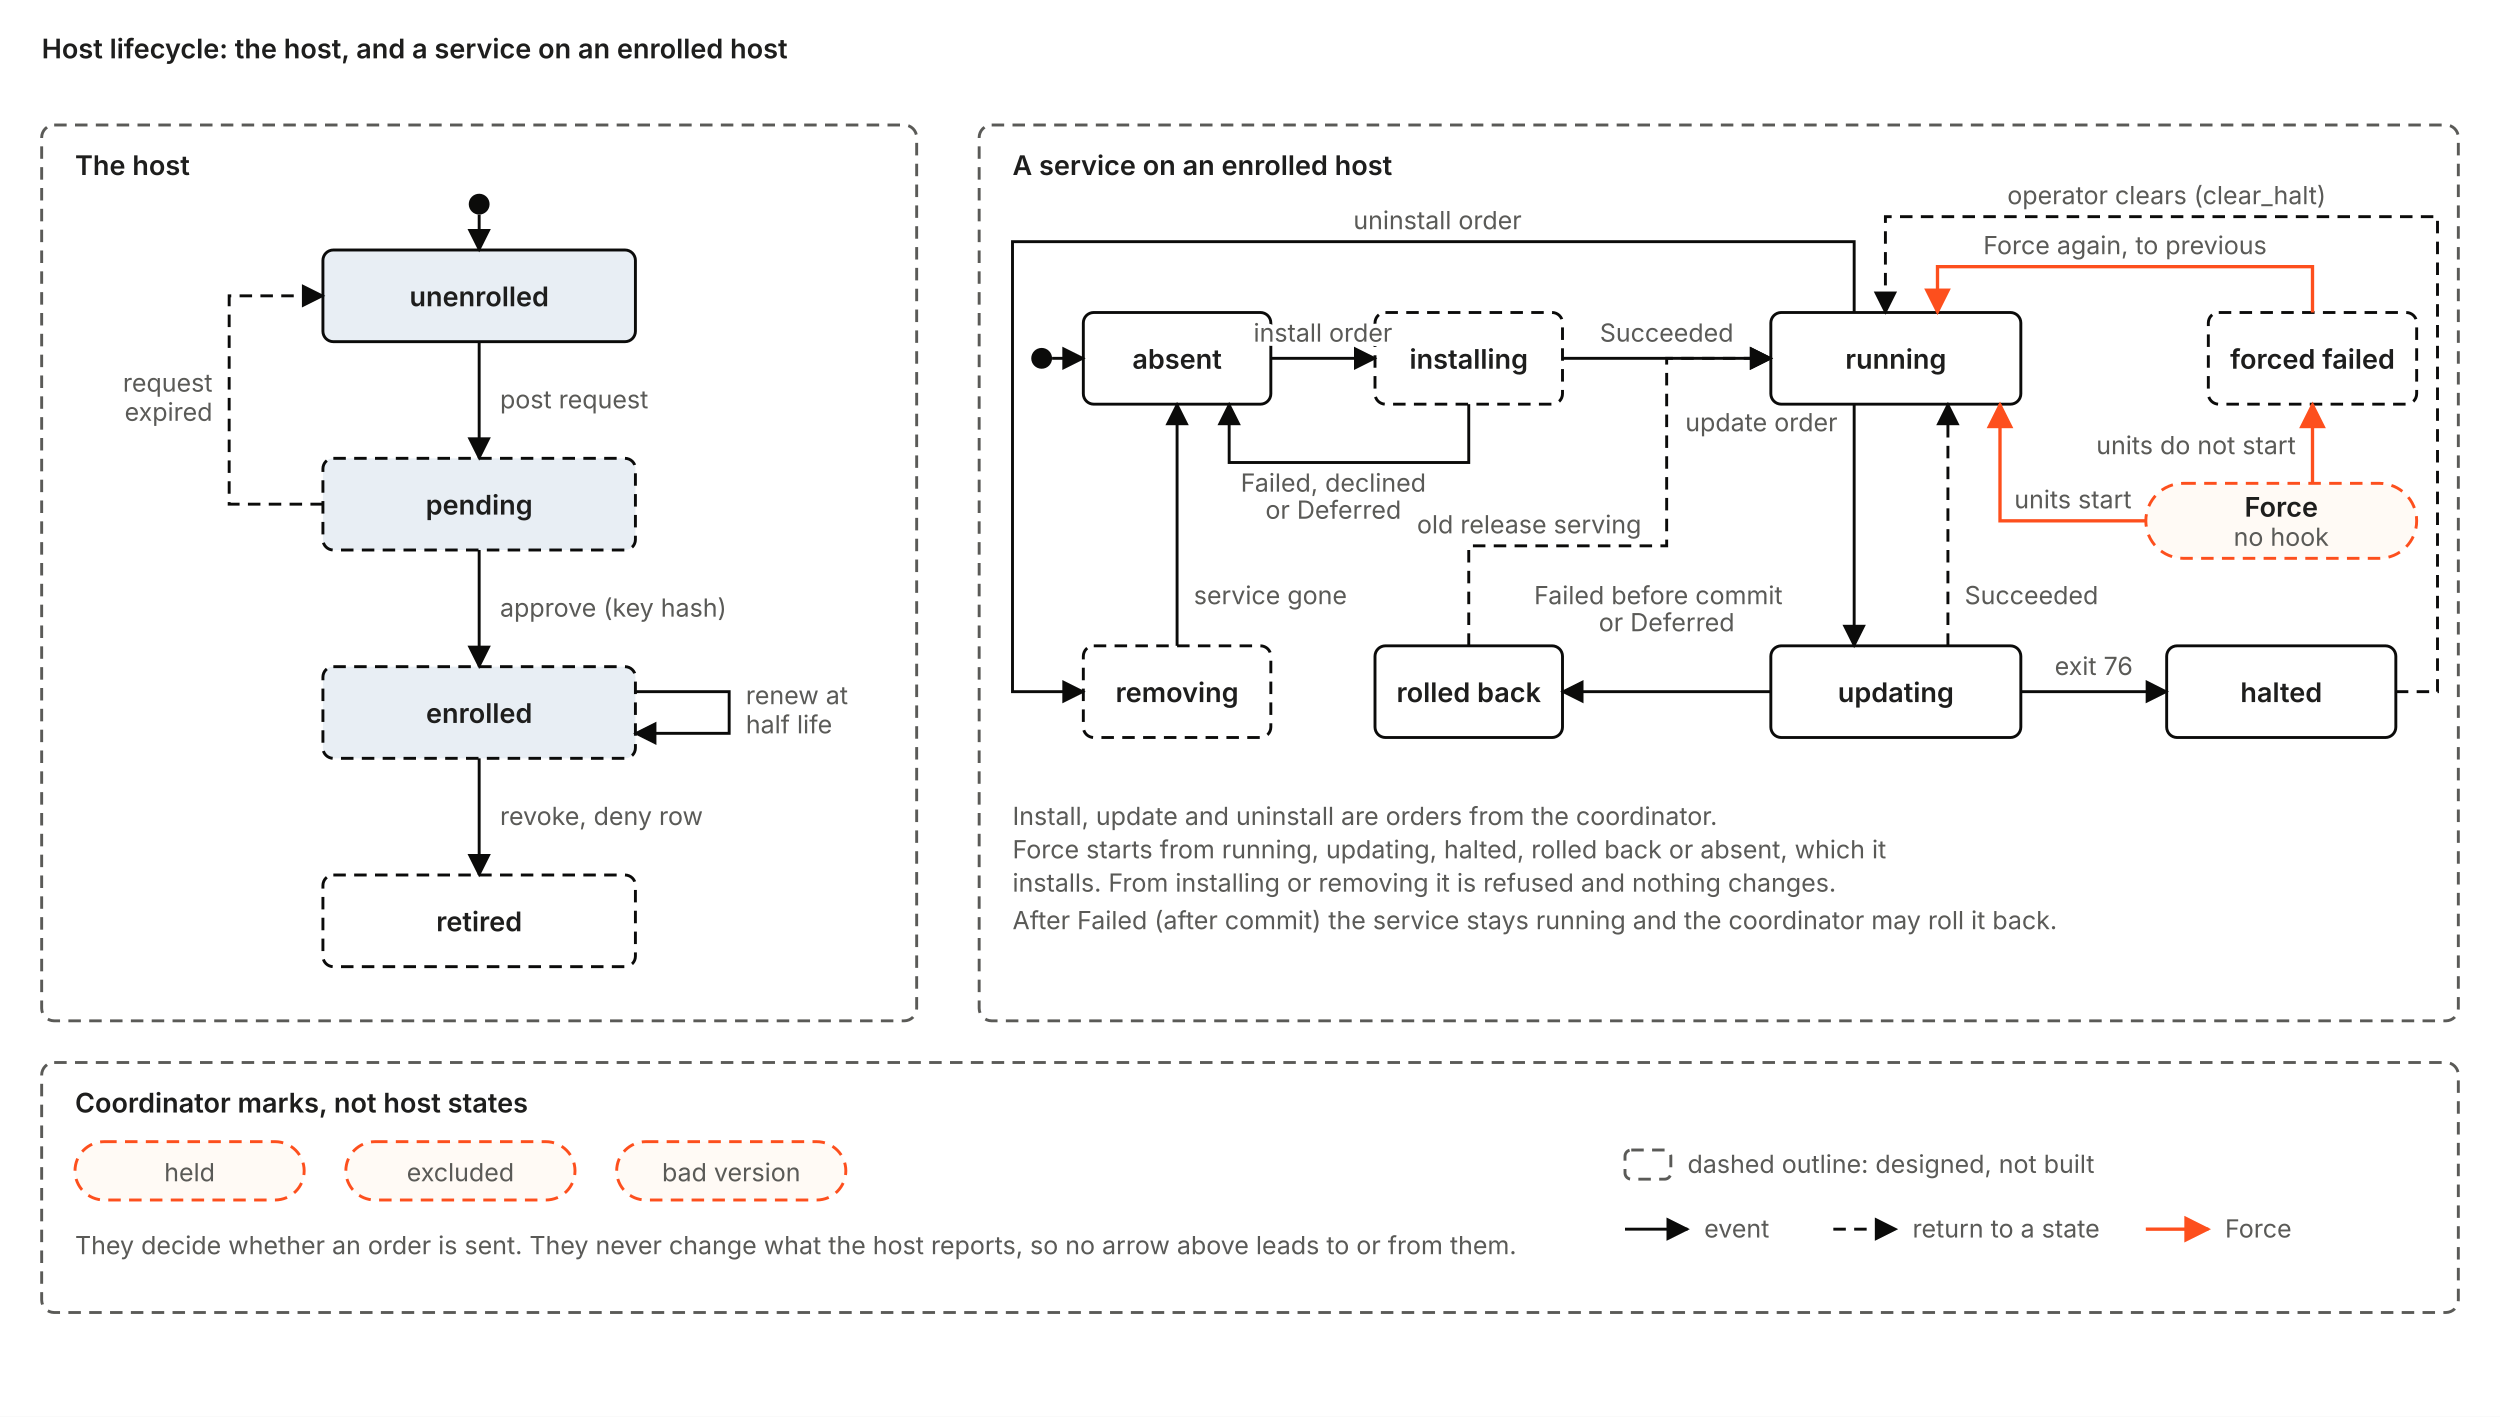
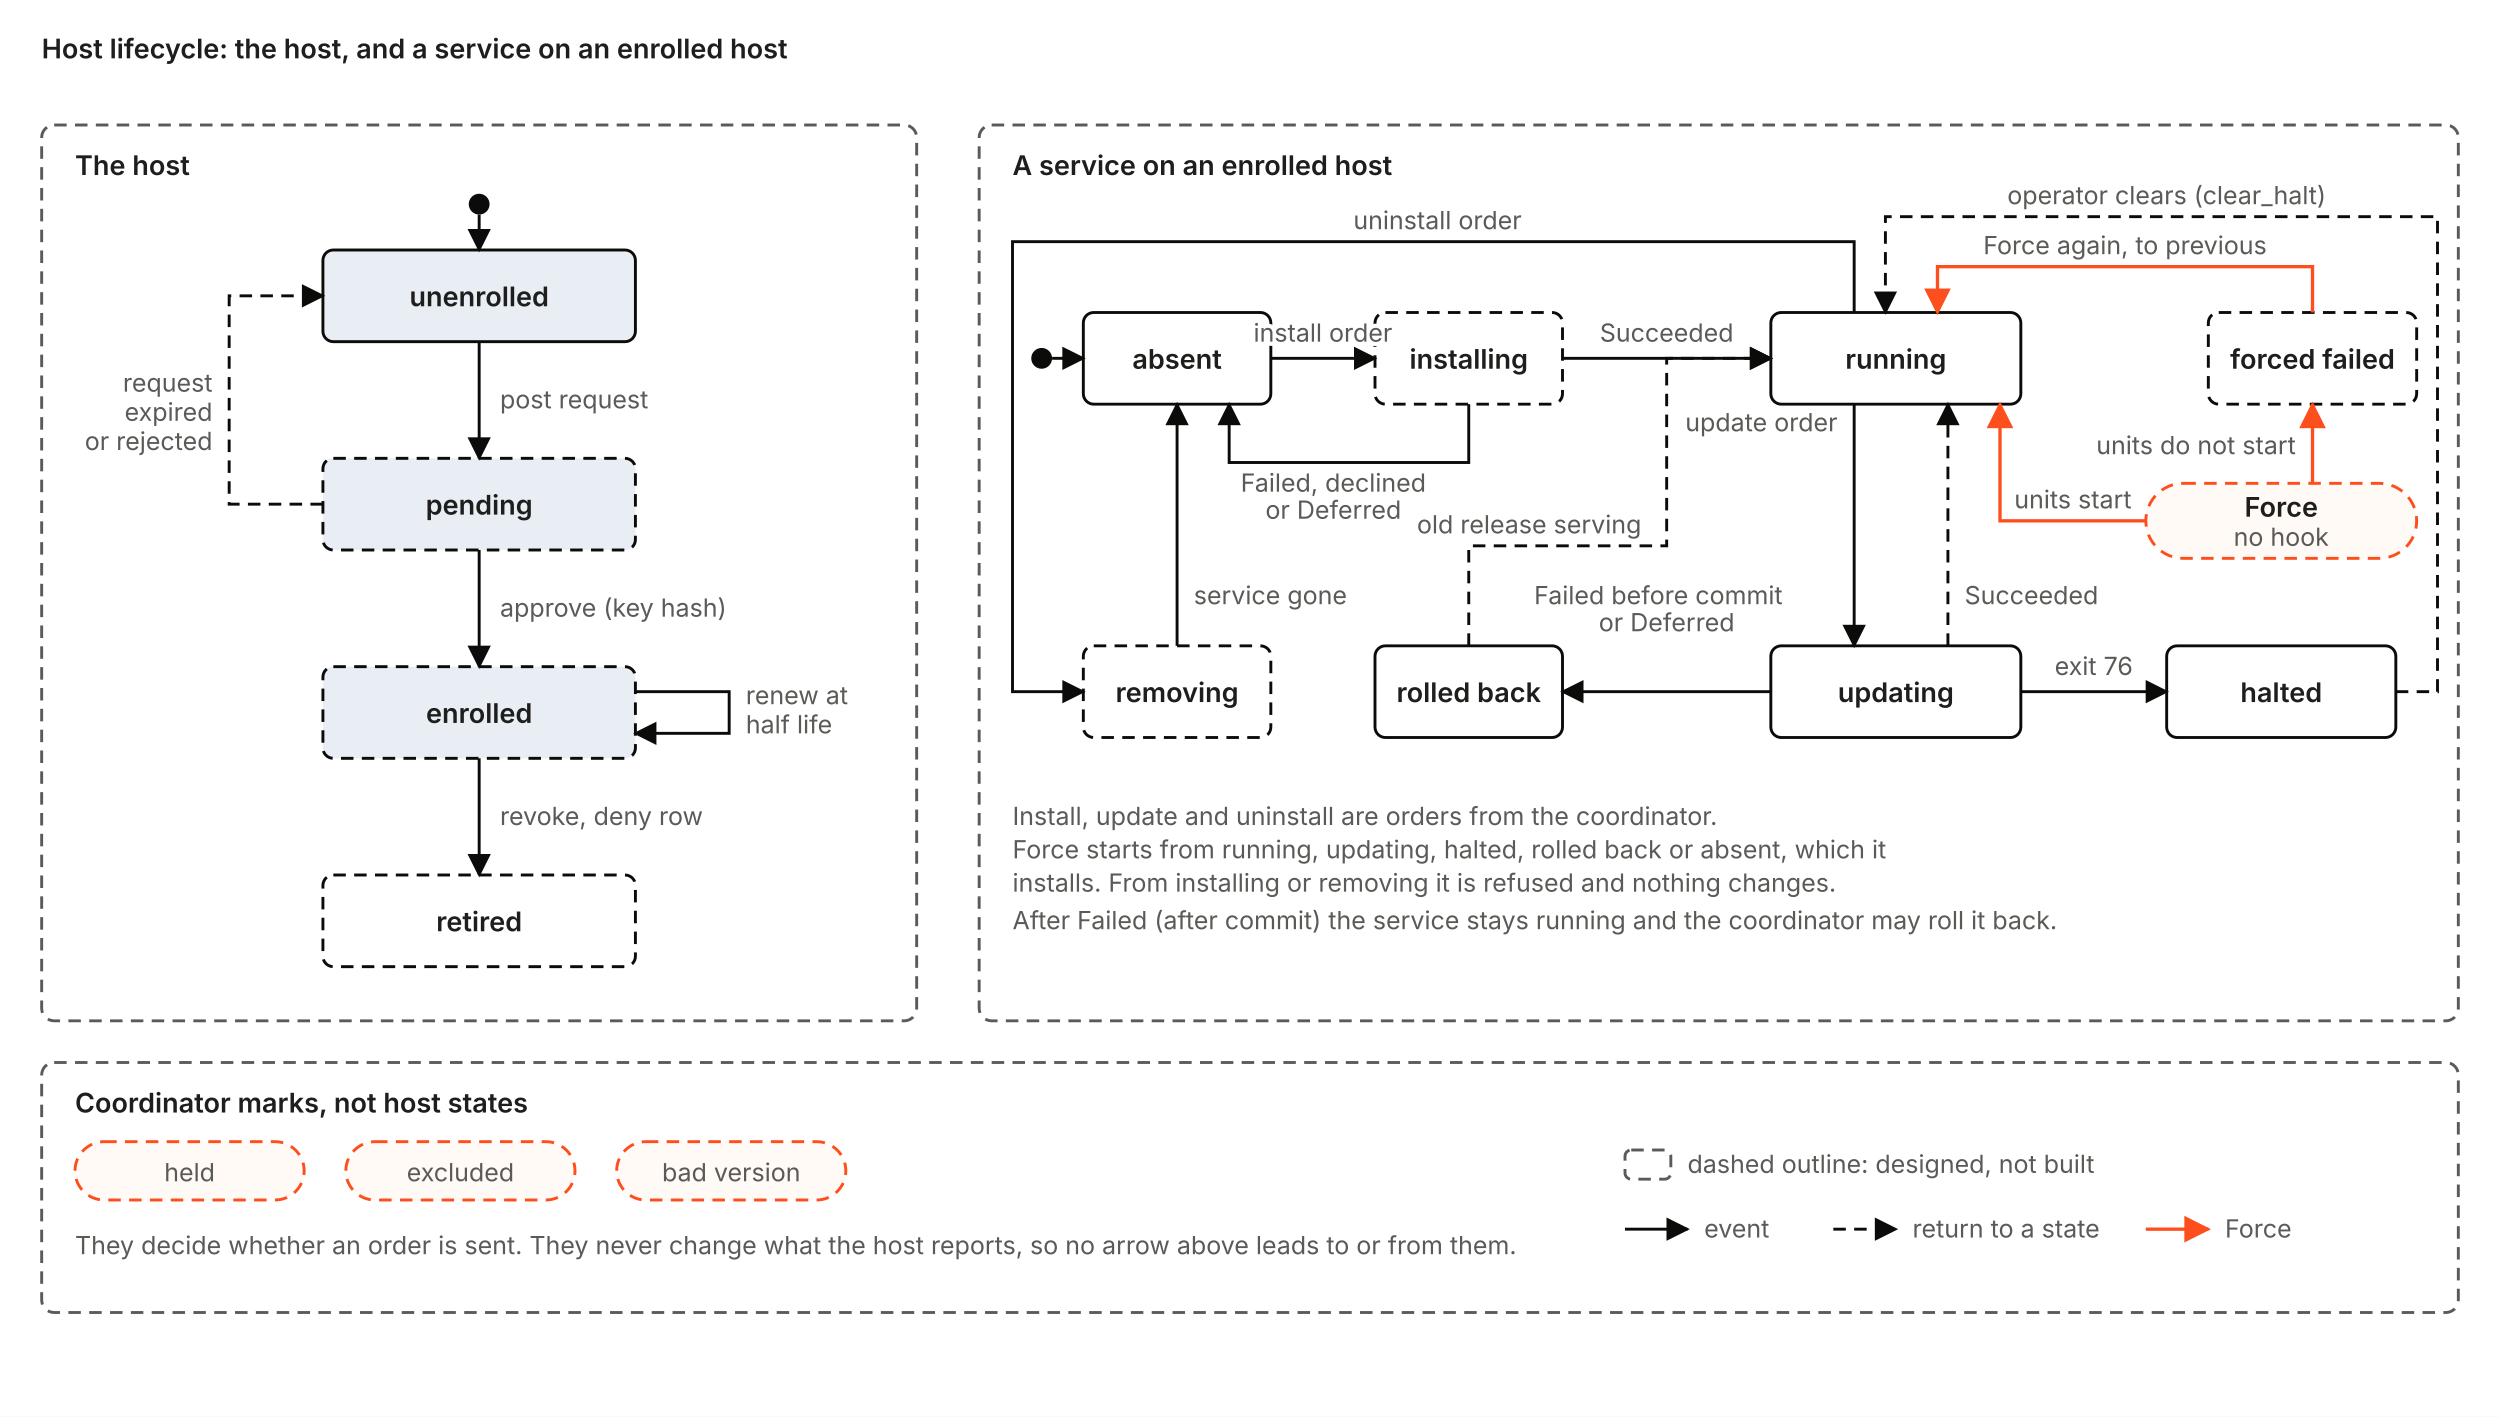
<svg xmlns="http://www.w3.org/2000/svg" viewBox="0 0 1200 680" width="1200" height="680" role="img" aria-label="Host lifecycle as two state diagrams. The host: unenrolled, pending, enrolled, retired. A service on an enrolled host: absent, installing, running, updating, rolled back, halted, removing, forced failed. Every edge is labelled by its event.">
  <defs>
    <marker id="host-lifecycle-ak" viewBox="0 0 10 10" refX="9" refY="5" markerWidth="8" markerHeight="8" orient="auto-start-reverse">
      <path d="M0,0 L10,5 L0,10 z" fill="#0B0B0A" />
    </marker>
    <marker id="host-lifecycle-ao" viewBox="0 0 10 10" refX="9" refY="5" markerWidth="8" markerHeight="8" orient="auto-start-reverse">
      <path d="M0,0 L10,5 L0,10 z" fill="#FD4F1D" />
    </marker>
  </defs>
  <style>
.box{fill:#FFFFFF;stroke:#0B0B0A;stroke-width:1.4}
.box-b{fill:#E8EEF4;stroke:#0B0B0A;stroke-width:1.4}
.box-o{fill:#FFFAF5;stroke:#FD4F1D;stroke-width:1.4}
.box-t{fill:none;stroke:#FD4F1D;stroke-width:2}
.box-p{fill:none;stroke:#5A5A57;stroke-width:1.4;stroke-dasharray:6 4}
.dash{stroke-dasharray:6 4}
.tb{stroke:#FD4F1D;fill:none;stroke-width:2.2;stroke-dasharray:8 5}
.ln{stroke:#0B0B0A;fill:none;stroke-width:1.4}
.ln-d{stroke:#0B0B0A;fill:none;stroke-width:1.4;stroke-dasharray:6 4}
.ln-o{stroke:#FD4F1D;fill:none;stroke-width:1.6}
.ln-od{stroke:#FD4F1D;fill:none;stroke-width:1.6;stroke-dasharray:6 4}
.life{stroke:#5A5A57;stroke-width:1;stroke-dasharray:2 4}
text{fill:#1E1E1D;font-family:system-ui,-apple-system,'Segoe UI',sans-serif;font-size:13px}
.b{font-weight:600}
.t-m{fill:#5A5A57;font-size:12px}
.lbl{paint-order:stroke;stroke:#FFFFFF;stroke-width:4px;stroke-linejoin:round}
</style>
  <rect x="0" y="0" width="1200" height="680" fill="#FFFFFF" />
  <text x="20" y="28" class="b" font-size="16" text-anchor="start">Host lifecycle: the host, and a service on an enrolled host</text>
  <rect x="20" y="60" width="420" height="430" rx="6" class="box-p" />
  <text x="36" y="84" class="b" text-anchor="start">The host</text>
  <rect x="155" y="120" width="150" height="44" rx="5" class="box-b" />
  <text x="230" y="147" class="b" text-anchor="middle">unenrolled</text>
  <rect x="155" y="220" width="150" height="44" rx="5" class="box-b dash" />
  <text x="230" y="247" class="b" text-anchor="middle">pending</text>
  <rect x="155" y="320" width="150" height="44" rx="5" class="box-b dash" />
  <text x="230" y="347" class="b" text-anchor="middle">enrolled</text>
  <rect x="155" y="420" width="150" height="44" rx="5" class="box dash" />
  <text x="230" y="447" class="b" text-anchor="middle">retired</text>
  <circle cx="230" cy="98" r="5" fill="#0B0B0A" />
  <path d="M230,103 L230,120" class="ln" marker-end="url(#host-lifecycle-ak)" />
  <path d="M230,164 L230,220" class="ln" marker-end="url(#host-lifecycle-ak)" />
  <text x="240" y="196" class="t-m lbl" text-anchor="start">post request</text>
  <path d="M230,264 L230,320" class="ln" marker-end="url(#host-lifecycle-ak)" />
  <text x="240" y="296" class="t-m lbl" text-anchor="start">approve (key hash)</text>
  <path d="M230,364 L230,420" class="ln" marker-end="url(#host-lifecycle-ak)" />
  <text x="240" y="396" class="t-m lbl" text-anchor="start">revoke, deny row</text>
  <path d="M155,242 L110,242 L110,142 L155,142" class="ln-d" marker-end="url(#host-lifecycle-ak)" />
  <text x="102" y="188" class="t-m lbl" text-anchor="end">request</text>
  <text x="102" y="202" class="t-m lbl" text-anchor="end">expired</text>
+   <text x="102" y="216" class="t-m lbl" text-anchor="end">or rejected</text>
  <path d="M305,332 L350,332 L350,352 L305,352" class="ln" marker-end="url(#host-lifecycle-ak)" />
  <text x="358" y="338" class="t-m lbl" text-anchor="start">renew at</text>
  <text x="358" y="352" class="t-m lbl" text-anchor="start">half life</text>
  <rect x="470" y="60" width="710" height="430" rx="6" class="box-p" />
  <text x="486" y="84" class="b" text-anchor="start">A service on an enrolled host</text>
  <rect x="520" y="150" width="90" height="44" rx="5" class="box" />
  <text x="565" y="177" class="b" text-anchor="middle">absent</text>
  <rect x="660" y="150" width="90" height="44" rx="5" class="box dash" />
  <text x="705" y="177" class="b" text-anchor="middle">installing</text>
  <rect x="850" y="150" width="120" height="44" rx="5" class="box" />
  <text x="910" y="177" class="b" text-anchor="middle">running</text>
  <rect x="1060" y="150" width="100" height="44" rx="5" class="box dash" />
  <text x="1110" y="177" class="b" text-anchor="middle">forced failed</text>
  <rect x="520" y="310" width="90" height="44" rx="5" class="box dash" />
  <text x="565" y="337" class="b" text-anchor="middle">removing</text>
  <rect x="660" y="310" width="90" height="44" rx="5" class="box" />
  <text x="705" y="337" class="b" text-anchor="middle">rolled back</text>
  <rect x="850" y="310" width="120" height="44" rx="5" class="box" />
  <text x="910" y="337" class="b" text-anchor="middle">updating</text>
  <rect x="1040" y="310" width="110" height="44" rx="5" class="box" />
  <text x="1095" y="337" class="b" text-anchor="middle">halted</text>
  <rect x="1030" y="232" width="130" height="36" rx="18" class="box-o dash" />
  <text x="1095" y="248" class="b" text-anchor="middle">Force</text>
  <text x="1095" y="262" class="t-m" text-anchor="middle">no hook</text>
  <circle cx="500" cy="172" r="5" fill="#0B0B0A" />
  <path d="M505,172 L520,172" class="ln" marker-end="url(#host-lifecycle-ak)" />
  <path d="M610,172 L660,172" class="ln" marker-end="url(#host-lifecycle-ak)" />
  <text x="635" y="164" class="t-m lbl" text-anchor="middle">install order</text>
  <path d="M750,172 L850,172" class="ln" marker-end="url(#host-lifecycle-ak)" />
  <text x="800" y="164" class="t-m lbl" text-anchor="middle">Succeeded</text>
  <path d="M705,194 L705,222 L590,222 L590,194" class="ln" marker-end="url(#host-lifecycle-ak)" />
  <text x="640" y="236" class="t-m lbl" text-anchor="middle">Failed, declined</text>
  <text x="640" y="249" class="t-m lbl" text-anchor="middle">or Deferred</text>
  <path d="M565,310 L565,194" class="ln" marker-end="url(#host-lifecycle-ak)" />
  <text x="573" y="290" class="t-m lbl" text-anchor="start">service gone</text>
  <path d="M890,194 L890,310" class="ln" marker-end="url(#host-lifecycle-ak)" />
  <text x="882" y="207" class="t-m lbl" text-anchor="end">update order</text>
  <path d="M935,310 L935,194" class="ln-d" marker-end="url(#host-lifecycle-ak)" />
  <text x="943" y="290" class="t-m lbl" text-anchor="start">Succeeded</text>
  <path d="M850,332 L750,332" class="ln" marker-end="url(#host-lifecycle-ak)" />
  <text x="796" y="290" class="t-m lbl" text-anchor="middle">Failed before commit</text>
  <text x="800" y="303" class="t-m lbl" text-anchor="middle">or Deferred</text>
  <path d="M705,310 L705,262 L800,262 L800,172 L850,172" class="ln-d" marker-end="url(#host-lifecycle-ak)" />
  <text x="734" y="256" class="t-m lbl" text-anchor="middle">old release serving</text>
  <path d="M970,332 L1040,332" class="ln" marker-end="url(#host-lifecycle-ak)" />
  <text x="1005" y="324" class="t-m lbl" text-anchor="middle">exit 76</text>
  <path d="M1150,332 L1170,332 L1170,104 L905,104 L905,150" class="ln-d" marker-end="url(#host-lifecycle-ak)" />
  <text x="1040" y="98" class="t-m lbl" text-anchor="middle">operator clears (clear_halt)</text>
  <path d="M890,150 L890,116 L486,116 L486,332 L520,332" class="ln" marker-end="url(#host-lifecycle-ak)" />
  <text x="690" y="110" class="t-m lbl" text-anchor="middle">uninstall order</text>
  <path d="M1030,250 L960,250 L960,194" class="ln-o" marker-end="url(#host-lifecycle-ao)" />
  <text x="995" y="244" class="t-m lbl" text-anchor="middle">units start</text>
  <path d="M1110,232 L1110,194" class="ln-o" marker-end="url(#host-lifecycle-ao)" />
  <text x="1102" y="218" class="t-m lbl" text-anchor="end">units do not start</text>
  <path d="M1110,150 L1110,128 L930,128 L930,150" class="ln-o" marker-end="url(#host-lifecycle-ao)" />
  <text x="1020" y="122" class="t-m lbl" text-anchor="middle">Force again, to previous</text>
  <text x="486" y="396" class="t-m" text-anchor="start">Install, update and uninstall are orders from the coordinator.</text>
  <text x="486" y="412" class="t-m" text-anchor="start">Force starts from running, updating, halted, rolled back or absent, which it</text>
  <text x="486" y="428" class="t-m" text-anchor="start">installs. From installing or removing it is refused and nothing changes.</text>
  <text x="486" y="446" class="t-m" text-anchor="start">After Failed (after commit) the service stays running and the coordinator may roll it back.</text>
  <rect x="20" y="510" width="1160" height="120" rx="6" class="box-p" />
  <text x="36" y="534" class="b" text-anchor="start">Coordinator marks, not host states</text>
  <rect x="36" y="548" width="110" height="28" rx="14" class="box-o dash" />
  <text x="91" y="567" class="t-m" text-anchor="middle">held</text>
  <rect x="166" y="548" width="110" height="28" rx="14" class="box-o dash" />
  <text x="221" y="567" class="t-m" text-anchor="middle">excluded</text>
  <rect x="296" y="548" width="110" height="28" rx="14" class="box-o dash" />
  <text x="351" y="567" class="t-m" text-anchor="middle">bad version</text>
  <text x="36" y="602" class="t-m" text-anchor="start">They decide whether an order is sent. They never change what the host reports, so no arrow above leads to or from them.</text>
  <rect x="780" y="552" width="22" height="14" rx="3" class="box-p" />
  <text x="810" y="563" class="t-m" text-anchor="start">dashed outline: designed, not built</text>
  <path d="M780,590 L810,590" class="ln" marker-end="url(#host-lifecycle-ak)" />
  <text x="818" y="594" class="t-m" text-anchor="start">event</text>
  <path d="M880,590 L910,590" class="ln-d" marker-end="url(#host-lifecycle-ak)" />
  <text x="918" y="594" class="t-m" text-anchor="start">return to a state</text>
  <path d="M1030,590 L1060,590" class="ln-o" marker-end="url(#host-lifecycle-ao)" />
  <text x="1068" y="594" class="t-m" text-anchor="start">Force</text>
</svg>
